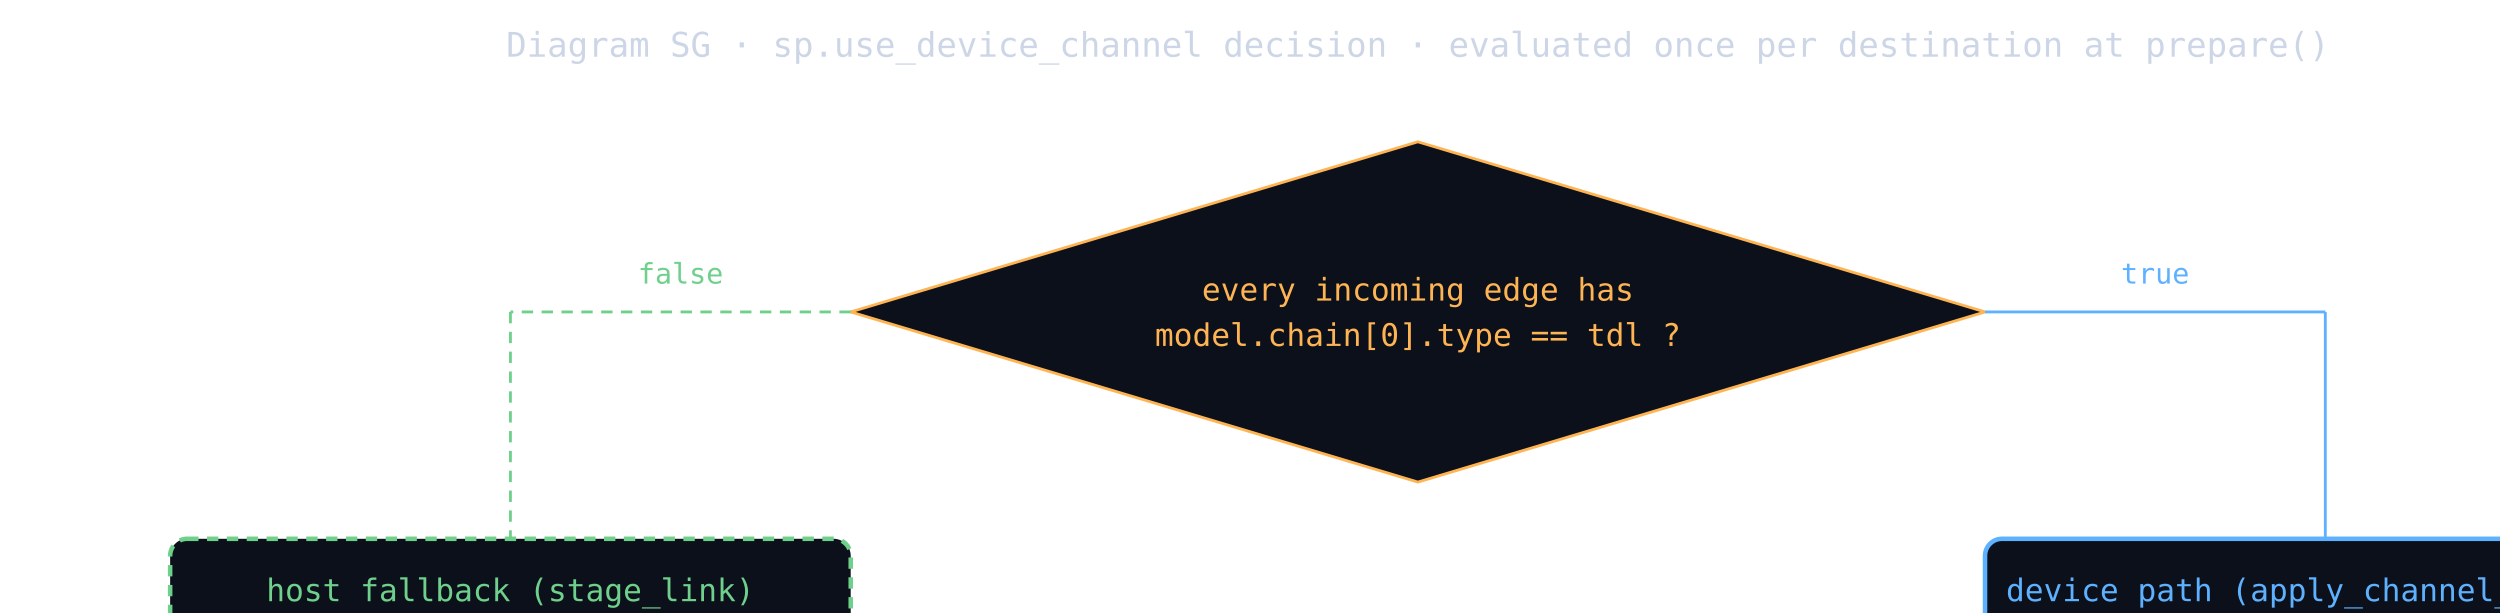
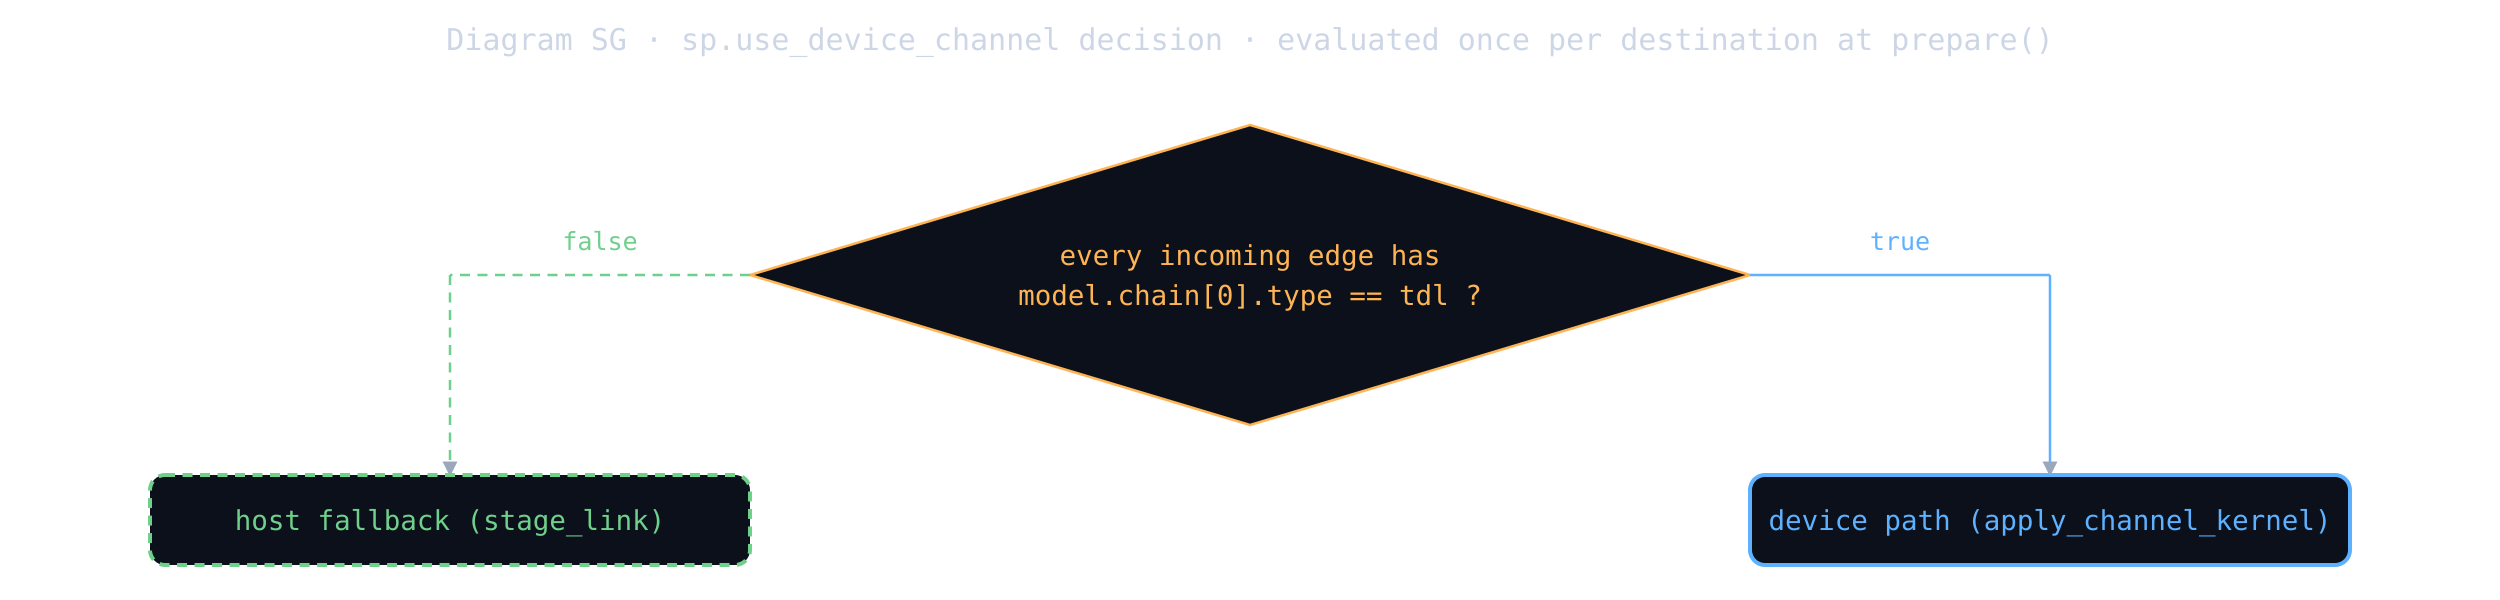
- <svg xmlns="http://www.w3.org/2000/svg" font-family="SF Mono,Menlo,monospace" font-size="11" style="background:#0f1420;color:#e7ecf5;max-width:100%;height:auto" viewbox="0 0 1000 240">
-   <text fill="#cdd6e6" font-size="12" text-anchor="middle" x="500" y="20">Diagram SG · sp.use_device_channel decision · evaluated once per destination at prepare()</text>
+ <svg xmlns="http://www.w3.org/2000/svg" style="background:#0f1420;color:#e7ecf5;--bg:#0f1420;--panel:#1a2233;--ink:#e7ecf5;--muted:#9aa7bd;--edge:#2c3850;--accent:#5db1ff;--warm:#ffb454;--good:#6fd08c;--cell:#0b101a" viewBox="0 0 1000 240" font-family="SF Mono,Menlo,monospace" font-size="11">
+   <text x="500" y="20" fill="#cdd6e6" text-anchor="middle" font-size="12">Diagram SG · sp.use_device_channel decision · evaluated once per destination at prepare()</text>
  <defs>
-     <marker id="aa" markerheight="6" markerwidth="6" orient="auto" refx="9" refy="5" viewbox="0 0 10 10">
+     <marker id="aa" viewBox="0 0 10 10" refX="9" refY="5" markerWidth="6" markerHeight="6" orient="auto">
      <path d="M0,0 L10,5 L0,10 z" fill="#9aa7bd" />
    </marker>
  </defs>
-   <polygon fill="#0b101a" points="500,50 700,110 500,170 300,110" stroke="#ffb454" />
-   <text fill="#ffb454" font-size="11" text-anchor="middle" x="500" y="106">every incoming edge has</text>
-   <text fill="#ffb454" font-size="11" text-anchor="middle" x="500" y="122">model.chain[0].type == tdl ?</text>
-   <line stroke="#6fd08c" stroke-dasharray="4 3" x1="300" x2="180" y1="110" y2="110" />
-   <line marker-end="url(#aa)" stroke="#6fd08c" stroke-dasharray="4 3" x1="180" x2="180" y1="110" y2="190" />
-   <text fill="#6fd08c" font-size="10" text-anchor="middle" x="240" y="100">false</text>
-   <rect fill="#0b101a" height="36" rx="6" stroke="#6fd08c" stroke-dasharray="4 3" stroke-width="1.6" width="240" x="60" y="190" />
-   <text fill="#6fd08c" font-size="11" text-anchor="middle" x="180" y="212">host fallback (stage_link)</text>
-   <line stroke="#5db1ff" x1="700" x2="820" y1="110" y2="110" />
-   <line marker-end="url(#aa)" stroke="#5db1ff" x1="820" x2="820" y1="110" y2="190" />
-   <text fill="#5db1ff" font-size="10" text-anchor="middle" x="760" y="100">true</text>
-   <rect fill="#0b101a" height="36" rx="6" stroke="#5db1ff" stroke-width="1.6" width="240" x="700" y="190" />
-   <text fill="#5db1ff" font-size="11" text-anchor="middle" x="820" y="212">device path (apply_channel_kernel)</text>
+   <polygon points="500,50 700,110 500,170 300,110" fill="#0b101a" stroke="#ffb454" />
+   <text x="500" y="106" fill="#ffb454" text-anchor="middle" font-size="11">every incoming edge has</text>
+   <text x="500" y="122" fill="#ffb454" text-anchor="middle" font-size="11">model.chain[0].type == tdl ?</text>
+   <line x1="300" y1="110" x2="180" y2="110" stroke="#6fd08c" stroke-dasharray="4 3" />
+   <line x1="180" y1="110" x2="180" y2="190" stroke="#6fd08c" stroke-dasharray="4 3" marker-end="url(#aa)" />
+   <text x="240" y="100" fill="#6fd08c" text-anchor="middle" font-size="10">false</text>
+   <rect x="60" y="190" width="240" height="36" rx="6" fill="#0b101a" stroke="#6fd08c" stroke-width="1.6" stroke-dasharray="4 3" />
+   <text x="180" y="212" fill="#6fd08c" text-anchor="middle" font-size="11">host fallback (stage_link)</text>
+   <line x1="700" y1="110" x2="820" y2="110" stroke="#5db1ff" />
+   <line x1="820" y1="110" x2="820" y2="190" stroke="#5db1ff" marker-end="url(#aa)" />
+   <text x="760" y="100" fill="#5db1ff" text-anchor="middle" font-size="10">true</text>
+   <rect x="700" y="190" width="240" height="36" rx="6" fill="#0b101a" stroke="#5db1ff" stroke-width="1.6" />
+   <text x="820" y="212" fill="#5db1ff" text-anchor="middle" font-size="11">device path (apply_channel_kernel)</text>
</svg>
